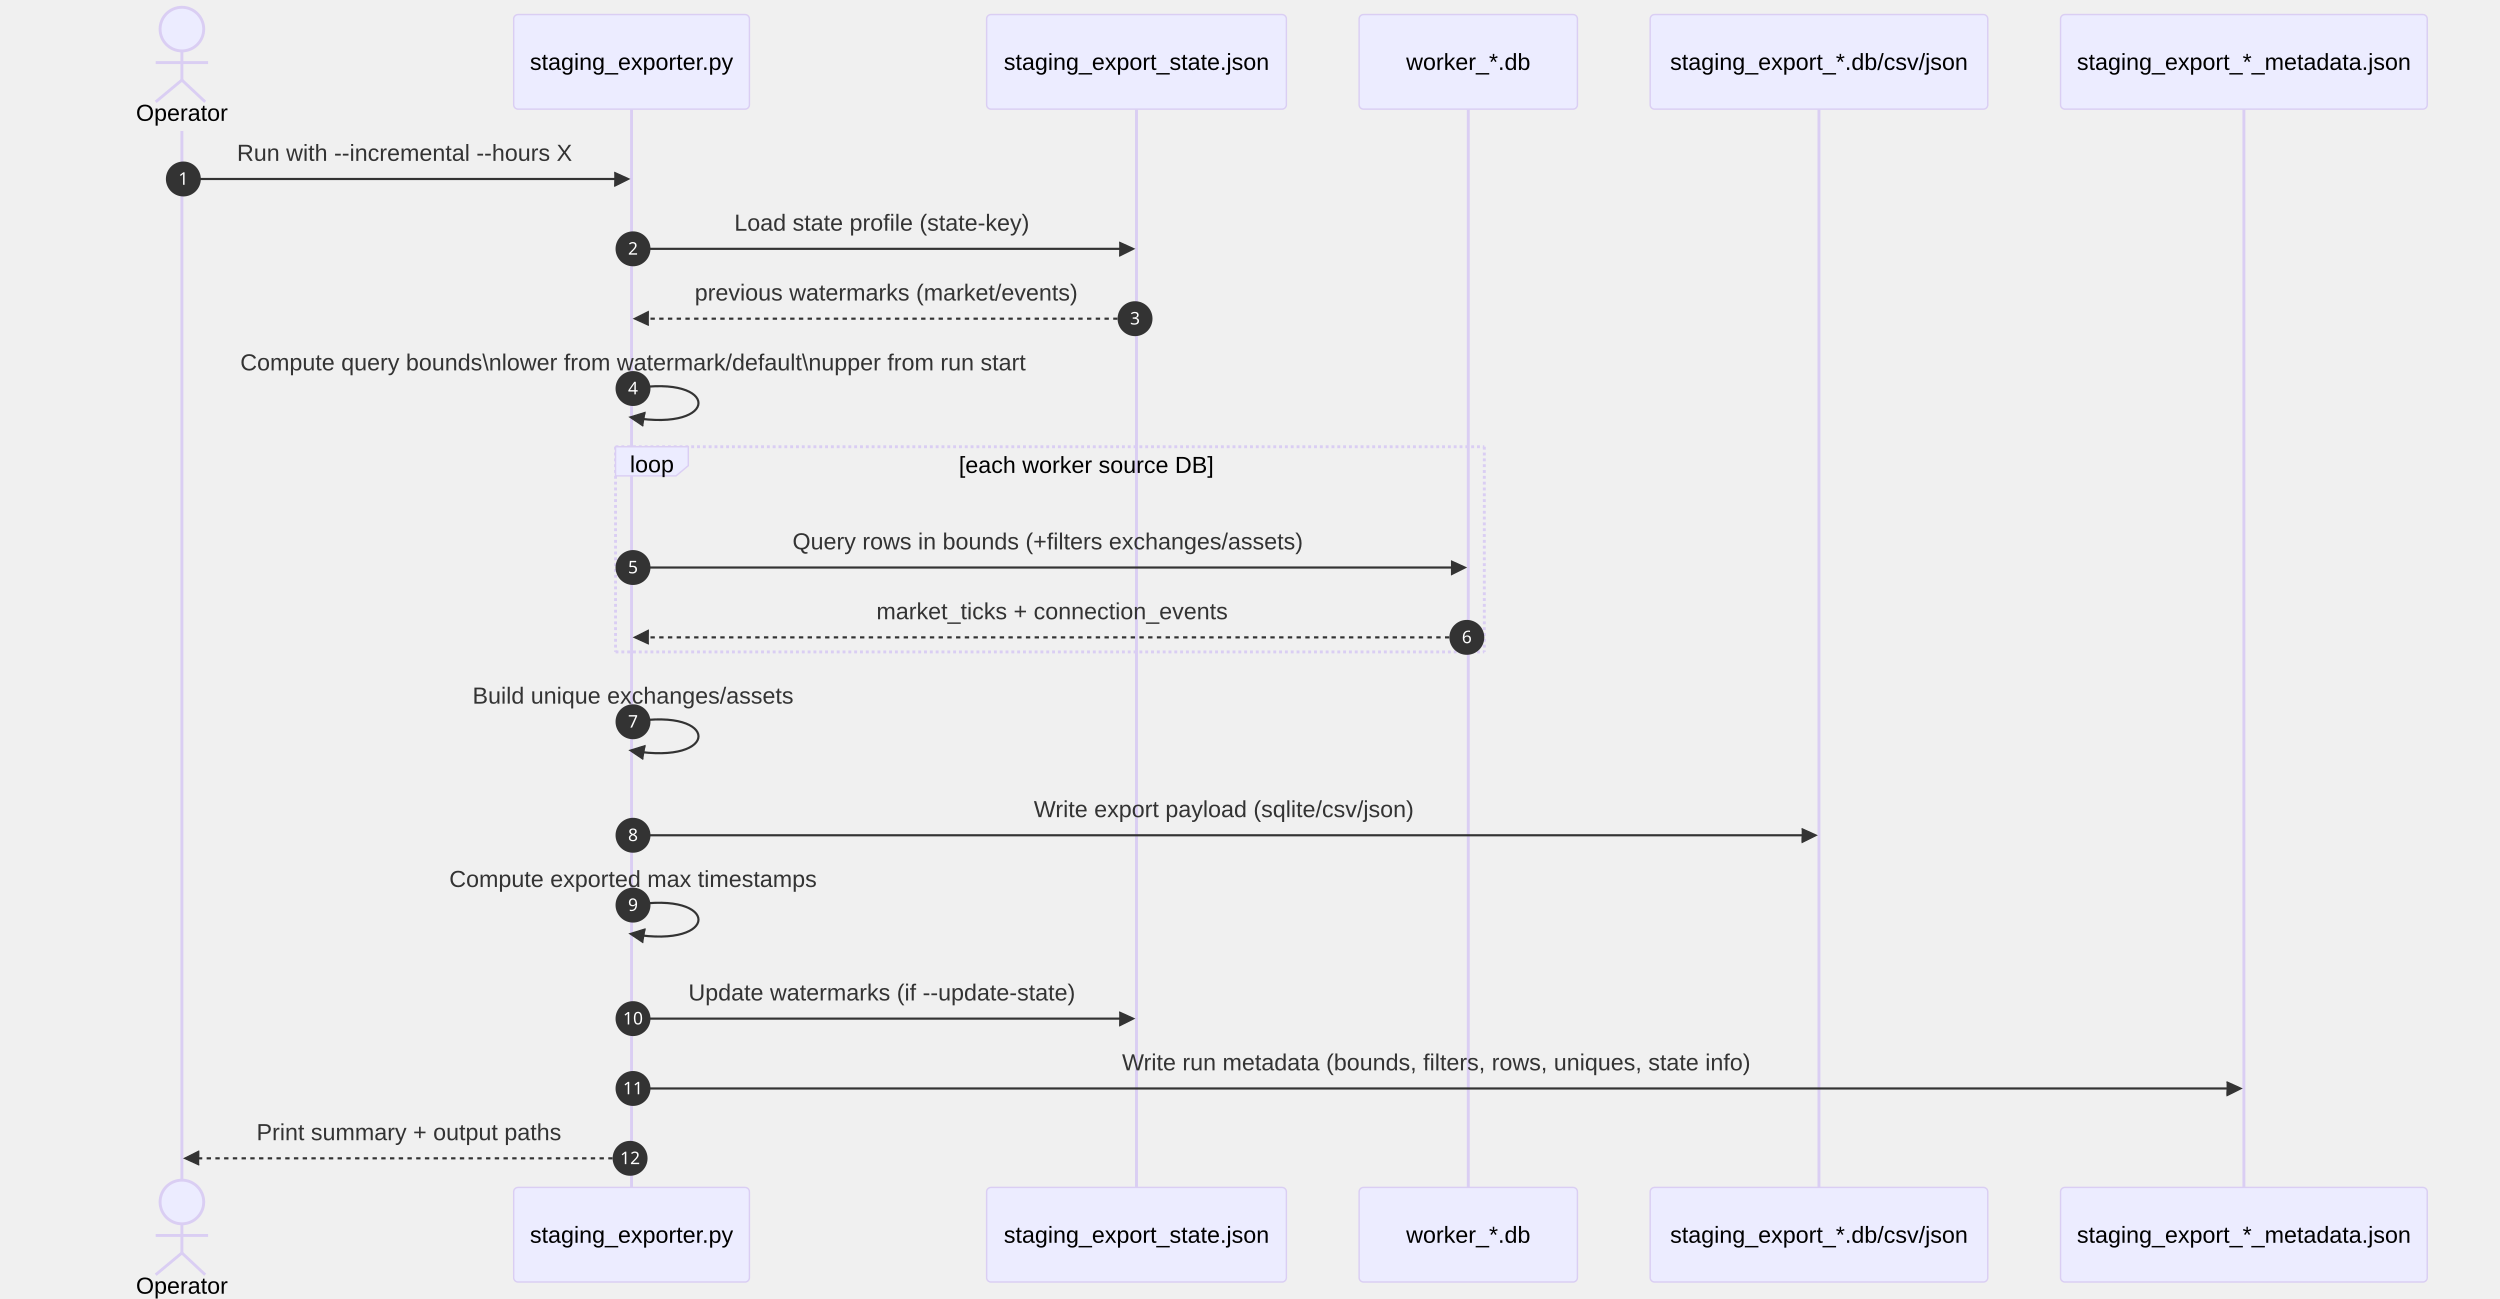
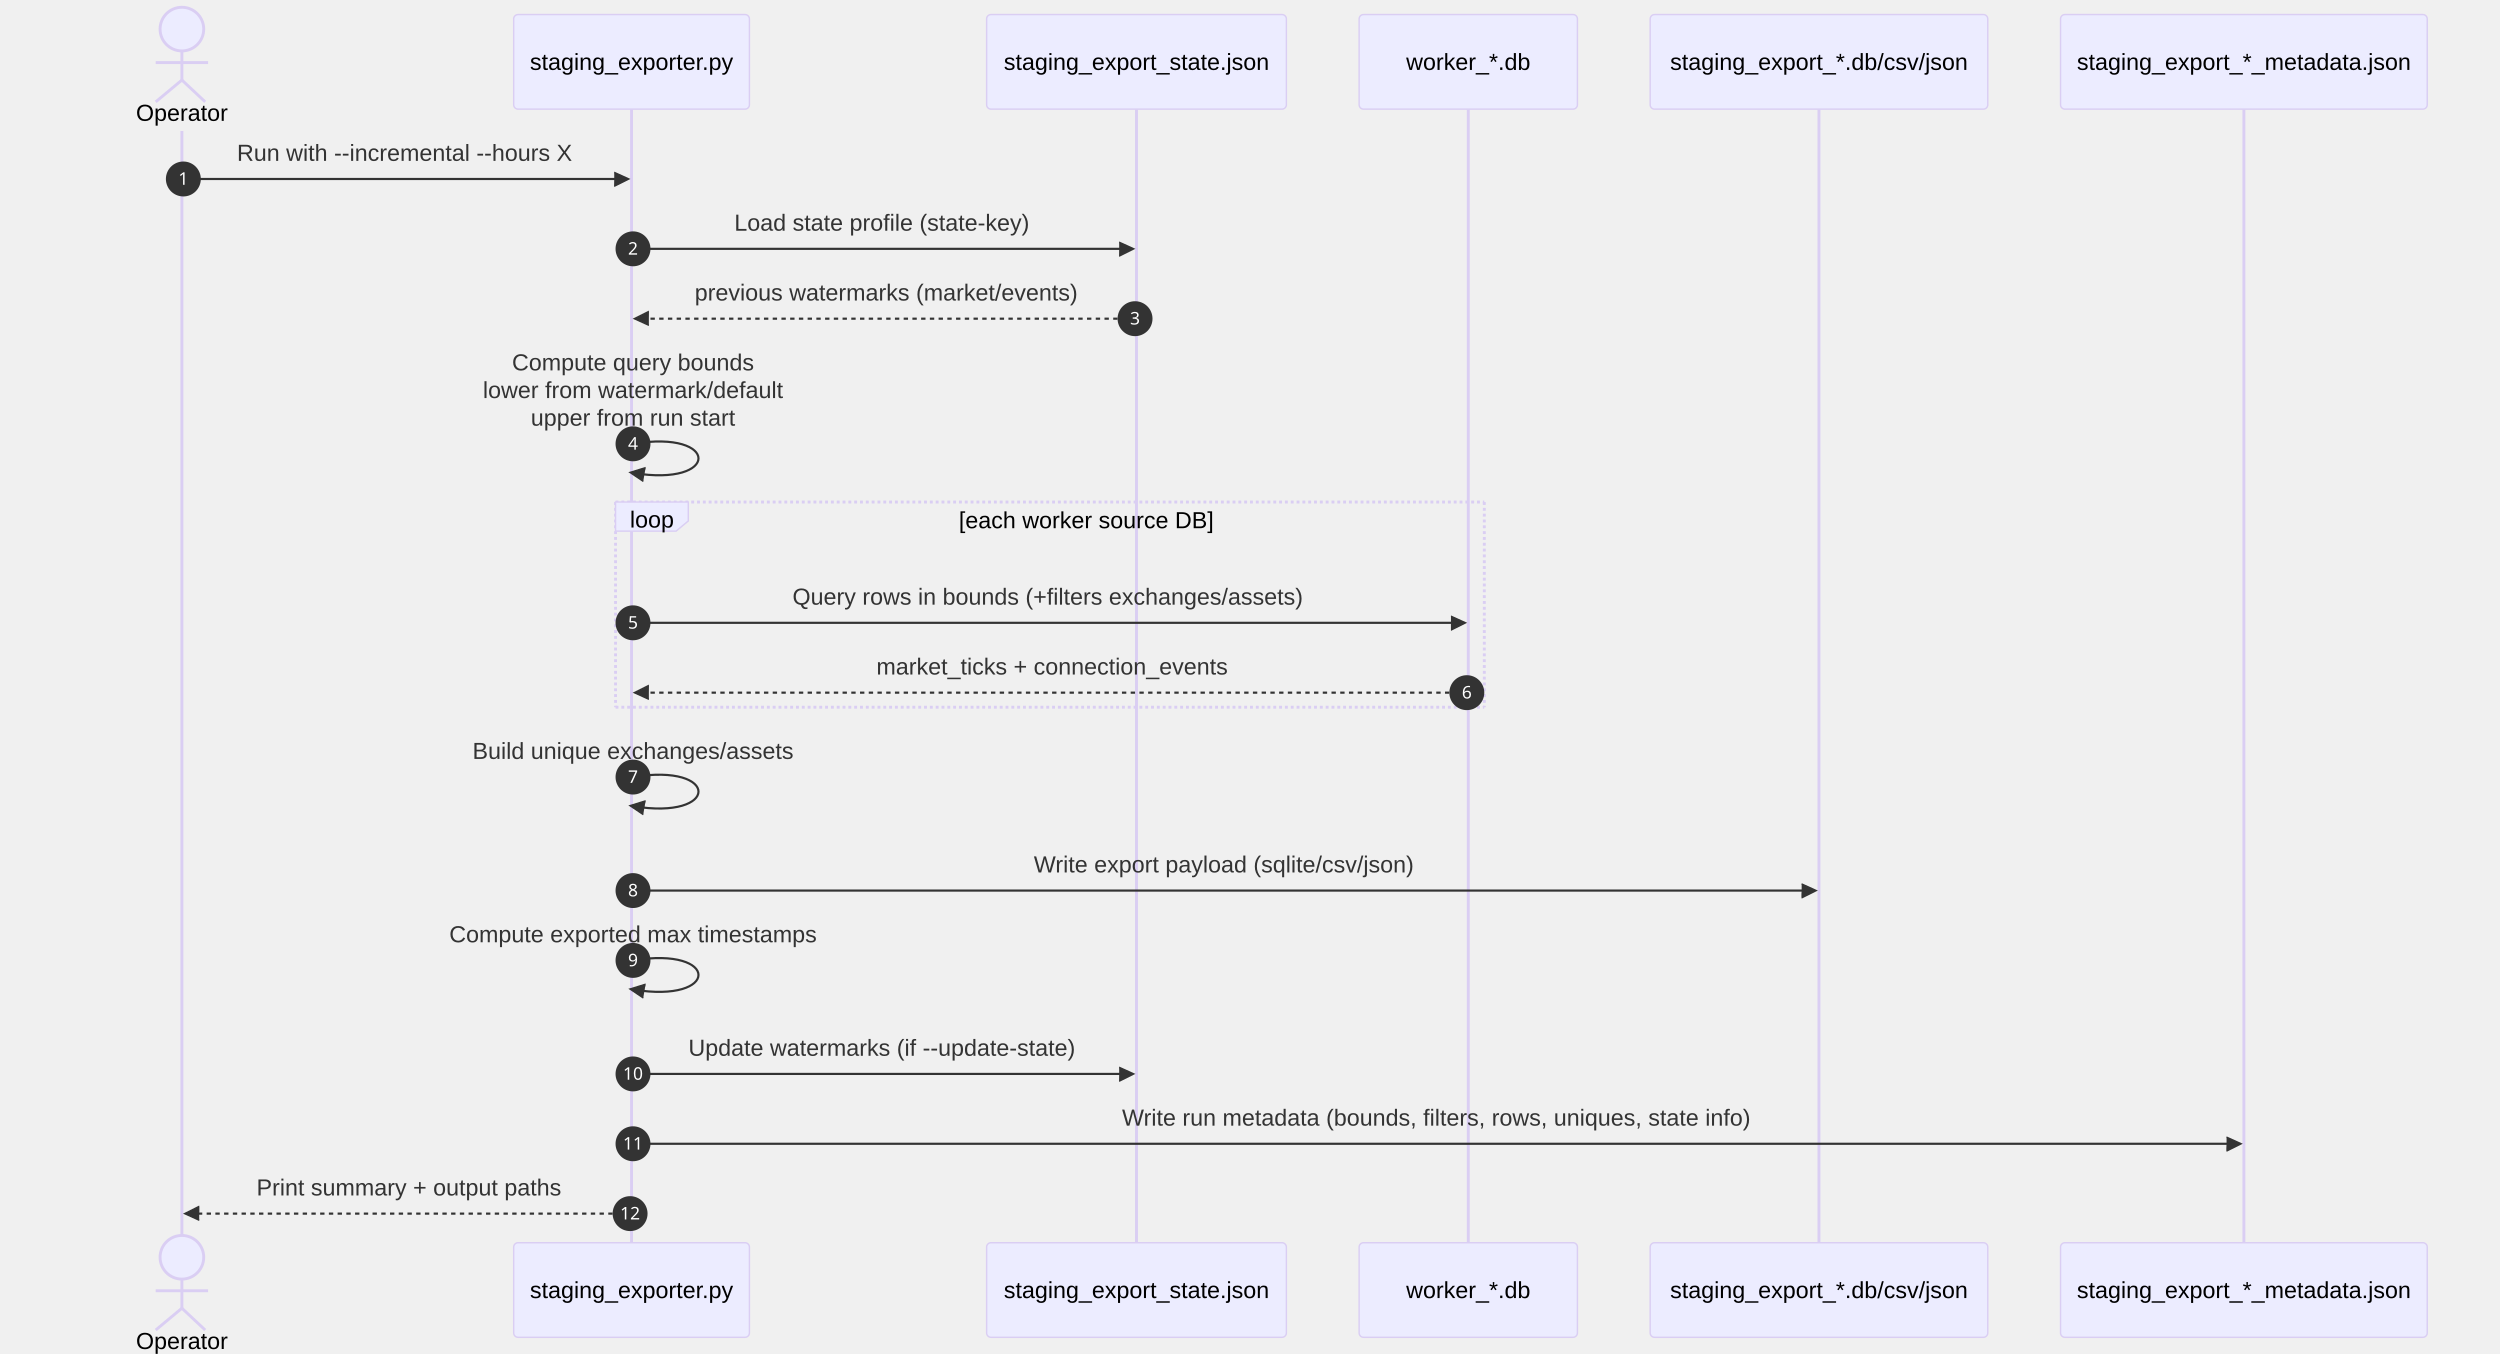
- <svg xmlns="http://www.w3.org/2000/svg" id="container" width="1718" height="892" viewBox="-50 -10 1718 892" role="graphics-document document" aria-roledescription="sequence">
+ <svg xmlns="http://www.w3.org/2000/svg" id="container" width="1718" height="930" viewBox="-50 -10 1718 930" role="graphics-document document" aria-roledescription="sequence">
  <g>
-     <rect x="1366" y="806" fill="#eaeaea" stroke="#666" width="252" height="65" name="META" rx="3" ry="3" class="actor actor-bottom" />
-     <text x="1492" y="838.5" dominant-baseline="central" alignment-baseline="central" class="actor actor-box" style="text-anchor: middle; font-size: 16px; font-weight: 400;">
+     <rect x="1366" y="844" fill="#eaeaea" stroke="#666" width="252" height="65" name="META" rx="3" ry="3" class="actor actor-bottom" />
+     <text x="1492" y="876.5" dominant-baseline="central" alignment-baseline="central" class="actor actor-box" style="text-anchor: middle; font-size: 16px; font-weight: 400;">
      <tspan x="1492" dy="0">staging_export_*_metadata.json</tspan>
    </text>
  </g>
  <g>
-     <rect x="1084" y="806" fill="#eaeaea" stroke="#666" width="232" height="65" name="OUT" rx="3" ry="3" class="actor actor-bottom" />
-     <text x="1200" y="838.5" dominant-baseline="central" alignment-baseline="central" class="actor actor-box" style="text-anchor: middle; font-size: 16px; font-weight: 400;">
+     <rect x="1084" y="844" fill="#eaeaea" stroke="#666" width="232" height="65" name="OUT" rx="3" ry="3" class="actor actor-bottom" />
+     <text x="1200" y="876.5" dominant-baseline="central" alignment-baseline="central" class="actor actor-box" style="text-anchor: middle; font-size: 16px; font-weight: 400;">
      <tspan x="1200" dy="0">staging_export_*.db/csv/json</tspan>
    </text>
  </g>
  <g>
-     <rect x="884" y="806" fill="#eaeaea" stroke="#666" width="150" height="65" name="SRC" rx="3" ry="3" class="actor actor-bottom" />
-     <text x="959" y="838.5" dominant-baseline="central" alignment-baseline="central" class="actor actor-box" style="text-anchor: middle; font-size: 16px; font-weight: 400;">
+     <rect x="884" y="844" fill="#eaeaea" stroke="#666" width="150" height="65" name="SRC" rx="3" ry="3" class="actor actor-bottom" />
+     <text x="959" y="876.5" dominant-baseline="central" alignment-baseline="central" class="actor actor-box" style="text-anchor: middle; font-size: 16px; font-weight: 400;">
      <tspan x="959" dy="0">worker_*.db</tspan>
    </text>
  </g>
  <g>
-     <rect x="628" y="806" fill="#eaeaea" stroke="#666" width="206" height="65" name="ST" rx="3" ry="3" class="actor actor-bottom" />
-     <text x="731" y="838.5" dominant-baseline="central" alignment-baseline="central" class="actor actor-box" style="text-anchor: middle; font-size: 16px; font-weight: 400;">
+     <rect x="628" y="844" fill="#eaeaea" stroke="#666" width="206" height="65" name="ST" rx="3" ry="3" class="actor actor-bottom" />
+     <text x="731" y="876.5" dominant-baseline="central" alignment-baseline="central" class="actor actor-box" style="text-anchor: middle; font-size: 16px; font-weight: 400;">
      <tspan x="731" dy="0">staging_export_state.json</tspan>
    </text>
  </g>
  <g>
-     <rect x="303" y="806" fill="#eaeaea" stroke="#666" width="162" height="65" name="EXP" rx="3" ry="3" class="actor actor-bottom" />
-     <text x="384" y="838.5" dominant-baseline="central" alignment-baseline="central" class="actor actor-box" style="text-anchor: middle; font-size: 16px; font-weight: 400;">
+     <rect x="303" y="844" fill="#eaeaea" stroke="#666" width="162" height="65" name="EXP" rx="3" ry="3" class="actor actor-bottom" />
+     <text x="384" y="876.5" dominant-baseline="central" alignment-baseline="central" class="actor actor-box" style="text-anchor: middle; font-size: 16px; font-weight: 400;">
      <tspan x="384" dy="0">staging_exporter.py</tspan>
    </text>
  </g>
  <g />
  <g>
-     <line id="actor5" x1="1492" y1="65" x2="1492" y2="806" class="actor-line 200" stroke-width="0.5px" stroke="#999" name="META" />
+     <line id="actor5" x1="1492" y1="65" x2="1492" y2="844" class="actor-line 200" stroke-width="0.5px" stroke="#999" name="META" />
    <g id="root-5">
      <rect x="1366" y="0" fill="#eaeaea" stroke="#666" width="252" height="65" name="META" rx="3" ry="3" class="actor actor-top" />
      <text x="1492" y="32.5" dominant-baseline="central" alignment-baseline="central" class="actor actor-box" style="text-anchor: middle; font-size: 16px; font-weight: 400;">
        <tspan x="1492" dy="0">staging_export_*_metadata.json</tspan>
      </text>
    </g>
  </g>
  <g>
-     <line id="actor4" x1="1200" y1="65" x2="1200" y2="806" class="actor-line 200" stroke-width="0.5px" stroke="#999" name="OUT" />
+     <line id="actor4" x1="1200" y1="65" x2="1200" y2="844" class="actor-line 200" stroke-width="0.5px" stroke="#999" name="OUT" />
    <g id="root-4">
      <rect x="1084" y="0" fill="#eaeaea" stroke="#666" width="232" height="65" name="OUT" rx="3" ry="3" class="actor actor-top" />
      <text x="1200" y="32.5" dominant-baseline="central" alignment-baseline="central" class="actor actor-box" style="text-anchor: middle; font-size: 16px; font-weight: 400;">
        <tspan x="1200" dy="0">staging_export_*.db/csv/json</tspan>
      </text>
    </g>
  </g>
  <g>
-     <line id="actor3" x1="959" y1="65" x2="959" y2="806" class="actor-line 200" stroke-width="0.5px" stroke="#999" name="SRC" />
+     <line id="actor3" x1="959" y1="65" x2="959" y2="844" class="actor-line 200" stroke-width="0.5px" stroke="#999" name="SRC" />
    <g id="root-3">
      <rect x="884" y="0" fill="#eaeaea" stroke="#666" width="150" height="65" name="SRC" rx="3" ry="3" class="actor actor-top" />
      <text x="959" y="32.5" dominant-baseline="central" alignment-baseline="central" class="actor actor-box" style="text-anchor: middle; font-size: 16px; font-weight: 400;">
        <tspan x="959" dy="0">worker_*.db</tspan>
      </text>
    </g>
  </g>
  <g>
-     <line id="actor2" x1="731" y1="65" x2="731" y2="806" class="actor-line 200" stroke-width="0.5px" stroke="#999" name="ST" />
+     <line id="actor2" x1="731" y1="65" x2="731" y2="844" class="actor-line 200" stroke-width="0.5px" stroke="#999" name="ST" />
    <g id="root-2">
      <rect x="628" y="0" fill="#eaeaea" stroke="#666" width="206" height="65" name="ST" rx="3" ry="3" class="actor actor-top" />
      <text x="731" y="32.5" dominant-baseline="central" alignment-baseline="central" class="actor actor-box" style="text-anchor: middle; font-size: 16px; font-weight: 400;">
        <tspan x="731" dy="0">staging_export_state.json</tspan>
      </text>
    </g>
  </g>
  <g>
-     <line id="actor1" x1="384" y1="65" x2="384" y2="806" class="actor-line 200" stroke-width="0.5px" stroke="#999" name="EXP" />
+     <line id="actor1" x1="384" y1="65" x2="384" y2="844" class="actor-line 200" stroke-width="0.5px" stroke="#999" name="EXP" />
    <g id="root-1">
      <rect x="303" y="0" fill="#eaeaea" stroke="#666" width="162" height="65" name="EXP" rx="3" ry="3" class="actor actor-top" />
      <text x="384" y="32.5" dominant-baseline="central" alignment-baseline="central" class="actor actor-box" style="text-anchor: middle; font-size: 16px; font-weight: 400;">
        <tspan x="384" dy="0">staging_exporter.py</tspan>
      </text>
    </g>
  </g>
  <g>
-     <line id="actor0" x1="75" y1="80" x2="75" y2="806" class="actor-line 200" stroke-width="0.5px" stroke="#999" name="OP" />
+     <line id="actor0" x1="75" y1="80" x2="75" y2="844" class="actor-line 200" stroke-width="0.5px" stroke="#999" name="OP" />
  </g>
  <style>#container{font-family:"trebuchet ms",verdana,arial,sans-serif;font-size:16px;fill:#333;}@keyframes edge-animation-frame{from{stroke-dashoffset:0;}}@keyframes dash{to{stroke-dashoffset:0;}}#container .edge-animation-slow{stroke-dasharray:9,5!important;stroke-dashoffset:900;animation:dash 50s linear infinite;stroke-linecap:round;}#container .edge-animation-fast{stroke-dasharray:9,5!important;stroke-dashoffset:900;animation:dash 20s linear infinite;stroke-linecap:round;}#container .error-icon{fill:#552222;}#container .error-text{fill:#552222;stroke:#552222;}#container .edge-thickness-normal{stroke-width:1px;}#container .edge-thickness-thick{stroke-width:3.5px;}#container .edge-pattern-solid{stroke-dasharray:0;}#container .edge-thickness-invisible{stroke-width:0;fill:none;}#container .edge-pattern-dashed{stroke-dasharray:3;}#container .edge-pattern-dotted{stroke-dasharray:2;}#container .marker{fill:#333333;stroke:#333333;}#container .marker.cross{stroke:#333333;}#container svg{font-family:"trebuchet ms",verdana,arial,sans-serif;font-size:16px;}#container p{margin:0;}#container .actor{stroke:hsl(259.626, 59.777%, 87.902%);fill:#ECECFF;}#container text.actor&gt;tspan{fill:black;stroke:none;}#container .actor-line{stroke:hsl(259.626, 59.777%, 87.902%);}#container .innerArc{stroke-width:1.5;stroke-dasharray:none;}#container .messageLine0{stroke-width:1.5;stroke-dasharray:none;stroke:#333;}#container .messageLine1{stroke-width:1.5;stroke-dasharray:2,2;stroke:#333;}#container #arrowhead path{fill:#333;stroke:#333;}#container .sequenceNumber{fill:white;}#container #sequencenumber{fill:#333;}#container #crosshead path{fill:#333;stroke:#333;}#container .messageText{fill:#333;stroke:none;}#container .labelBox{stroke:hsl(259.626, 59.777%, 87.902%);fill:#ECECFF;}#container .labelText,#container .labelText&gt;tspan{fill:black;stroke:none;}#container .loopText,#container .loopText&gt;tspan{fill:black;stroke:none;}#container .loopLine{stroke-width:2px;stroke-dasharray:2,2;stroke:hsl(259.626, 59.777%, 87.902%);fill:hsl(259.626, 59.777%, 87.902%);}#container .note{stroke:#aaaa33;fill:#fff5ad;}#container .noteText,#container .noteText&gt;tspan{fill:black;stroke:none;}#container .activation0{fill:#f4f4f4;stroke:#666;}#container .activation1{fill:#f4f4f4;stroke:#666;}#container .activation2{fill:#f4f4f4;stroke:#666;}#container .actorPopupMenu{position:absolute;}#container .actorPopupMenuPanel{position:absolute;fill:#ECECFF;box-shadow:0px 8px 16px 0px rgba(0,0,0,0.2);filter:drop-shadow(3px 5px 2px rgb(0 0 0 / 0.4));}#container .actor-man line{stroke:hsl(259.626, 59.777%, 87.902%);fill:#ECECFF;}#container .actor-man circle,#container line{stroke:hsl(259.626, 59.777%, 87.902%);fill:#ECECFF;stroke-width:2px;}#container :root{--mermaid-font-family:"trebuchet ms",verdana,arial,sans-serif;}</style>
  <g />
  <defs>
    <symbol id="computer" width="24" height="24">
      <path transform="scale(.5)" d="M2 2v13h20v-13h-20zm18 11h-16v-9h16v9zm-10.228 6l.466-1h3.524l.467 1h-4.457zm14.228 3h-24l2-6h2.104l-1.33 4h18.45l-1.297-4h2.073l2 6zm-5-10h-14v-7h14v7z" />
    </symbol>
  </defs>
  <defs>
    <symbol id="database" fill-rule="evenodd" clip-rule="evenodd">
      <path transform="scale(.5)" d="M12.258.001l.256.004.255.005.253.008.251.01.249.012.247.015.246.016.242.019.241.02.239.023.236.024.233.027.231.028.229.031.225.032.223.034.22.036.217.038.214.04.211.041.208.043.205.045.201.046.198.048.194.05.191.051.187.053.183.054.18.056.175.057.172.059.168.06.163.061.16.063.155.064.15.066.074.033.073.033.071.034.07.034.069.035.068.035.067.035.066.035.064.036.064.036.062.036.06.036.06.037.058.037.058.037.055.038.055.038.053.038.052.038.051.039.05.039.048.039.047.039.045.04.044.04.043.04.041.04.04.041.039.041.037.041.036.041.034.041.033.042.032.042.03.042.029.042.027.042.026.043.024.043.023.043.021.043.02.043.018.044.017.043.015.044.013.044.012.044.011.045.009.044.007.045.006.045.004.045.002.045.001.045v17l-.001.045-.002.045-.004.045-.006.045-.007.045-.009.044-.011.045-.012.044-.013.044-.015.044-.017.043-.018.044-.02.043-.021.043-.023.043-.024.043-.026.043-.027.042-.029.042-.03.042-.032.042-.033.042-.034.041-.036.041-.037.041-.039.041-.04.041-.041.04-.043.04-.044.04-.045.04-.047.039-.048.039-.05.039-.051.039-.052.038-.053.038-.055.038-.055.038-.058.037-.058.037-.06.037-.06.036-.062.036-.064.036-.064.036-.066.035-.067.035-.068.035-.069.035-.07.034-.071.034-.073.033-.074.033-.15.066-.155.064-.16.063-.163.061-.168.06-.172.059-.175.057-.18.056-.183.054-.187.053-.191.051-.194.05-.198.048-.201.046-.205.045-.208.043-.211.041-.214.04-.217.038-.22.036-.223.034-.225.032-.229.031-.231.028-.233.027-.236.024-.239.023-.241.02-.242.019-.246.016-.247.015-.249.012-.251.01-.253.008-.255.005-.256.004-.258.001-.258-.001-.256-.004-.255-.005-.253-.008-.251-.01-.249-.012-.247-.015-.245-.016-.243-.019-.241-.02-.238-.023-.236-.024-.234-.027-.231-.028-.228-.031-.226-.032-.223-.034-.22-.036-.217-.038-.214-.04-.211-.041-.208-.043-.204-.045-.201-.046-.198-.048-.195-.05-.19-.051-.187-.053-.184-.054-.179-.056-.176-.057-.172-.059-.167-.06-.164-.061-.159-.063-.155-.064-.151-.066-.074-.033-.072-.033-.072-.034-.07-.034-.069-.035-.068-.035-.067-.035-.066-.035-.064-.036-.063-.036-.062-.036-.061-.036-.06-.037-.058-.037-.057-.037-.056-.038-.055-.038-.053-.038-.052-.038-.051-.039-.049-.039-.049-.039-.046-.039-.046-.04-.044-.04-.043-.04-.041-.04-.04-.041-.039-.041-.037-.041-.036-.041-.034-.041-.033-.042-.032-.042-.03-.042-.029-.042-.027-.042-.026-.043-.024-.043-.023-.043-.021-.043-.02-.043-.018-.044-.017-.043-.015-.044-.013-.044-.012-.044-.011-.045-.009-.044-.007-.045-.006-.045-.004-.045-.002-.045-.001-.045v-17l.001-.045.002-.045.004-.045.006-.045.007-.045.009-.044.011-.045.012-.044.013-.044.015-.044.017-.043.018-.044.02-.043.021-.043.023-.043.024-.043.026-.043.027-.042.029-.042.03-.042.032-.042.033-.042.034-.041.036-.041.037-.041.039-.041.04-.041.041-.04.043-.04.044-.04.046-.04.046-.039.049-.039.049-.039.051-.039.052-.038.053-.038.055-.038.056-.038.057-.037.058-.037.06-.037.061-.036.062-.036.063-.036.064-.036.066-.035.067-.035.068-.035.069-.035.07-.034.072-.034.072-.033.074-.033.151-.066.155-.064.159-.063.164-.061.167-.06.172-.059.176-.057.179-.056.184-.054.187-.053.19-.051.195-.05.198-.048.201-.046.204-.045.208-.043.211-.041.214-.04.217-.038.22-.036.223-.034.226-.032.228-.031.231-.028.234-.027.236-.024.238-.023.241-.02.243-.019.245-.016.247-.015.249-.012.251-.01.253-.008.255-.005.256-.004.258-.001.258.001zm-9.258 20.499v.01l.001.021.003.021.004.022.005.021.006.022.007.022.009.023.01.022.011.023.012.023.013.023.015.023.016.024.017.023.018.024.019.024.021.024.022.025.023.024.024.025.052.049.056.05.061.051.066.051.07.051.075.051.079.052.084.052.088.052.092.052.097.052.102.051.105.052.11.052.114.051.119.051.123.051.127.05.131.05.135.05.139.048.144.049.147.047.152.047.155.047.16.045.163.045.167.043.171.043.176.041.178.041.183.039.187.039.19.037.194.035.197.035.202.033.204.031.209.03.212.029.216.027.219.025.222.024.226.021.23.02.233.018.236.016.24.015.243.012.246.01.249.008.253.005.256.004.259.001.26-.001.257-.004.254-.005.25-.008.247-.011.244-.012.241-.014.237-.016.233-.018.231-.021.226-.021.224-.024.22-.026.216-.027.212-.028.21-.031.205-.031.202-.034.198-.034.194-.036.191-.037.187-.039.183-.04.179-.04.175-.042.172-.043.168-.044.163-.045.16-.046.155-.046.152-.047.148-.048.143-.049.139-.049.136-.05.131-.05.126-.05.123-.051.118-.052.114-.051.11-.052.106-.052.101-.052.096-.052.092-.052.088-.053.083-.051.079-.052.074-.052.07-.051.065-.051.06-.051.056-.05.051-.05.023-.024.023-.025.021-.024.02-.024.019-.024.018-.024.017-.024.015-.023.014-.024.013-.023.012-.023.01-.023.01-.022.008-.022.006-.022.006-.022.004-.022.004-.021.001-.021.001-.021v-4.127l-.077.055-.08.053-.083.054-.085.053-.087.052-.09.052-.093.051-.095.05-.097.05-.1.049-.102.049-.105.048-.106.047-.109.047-.111.046-.114.045-.115.045-.118.044-.12.043-.122.042-.124.042-.126.041-.128.04-.13.04-.132.038-.134.038-.135.037-.138.037-.139.035-.142.035-.143.034-.144.033-.147.032-.148.031-.15.03-.151.03-.153.029-.154.027-.156.027-.158.026-.159.025-.161.024-.162.023-.163.022-.165.021-.166.02-.167.019-.169.018-.169.017-.171.016-.173.015-.173.014-.175.013-.175.012-.177.011-.178.01-.179.008-.179.008-.181.006-.182.005-.182.004-.184.003-.184.002h-.37l-.184-.002-.184-.003-.182-.004-.182-.005-.181-.006-.179-.008-.179-.008-.178-.01-.176-.011-.176-.012-.175-.013-.173-.014-.172-.015-.171-.016-.17-.017-.169-.018-.167-.019-.166-.02-.165-.021-.163-.022-.162-.023-.161-.024-.159-.025-.157-.026-.156-.027-.155-.027-.153-.029-.151-.03-.15-.03-.148-.031-.146-.032-.145-.033-.143-.034-.141-.035-.14-.035-.137-.037-.136-.037-.134-.038-.132-.038-.13-.04-.128-.04-.126-.041-.124-.042-.122-.042-.12-.044-.117-.043-.116-.045-.113-.045-.112-.046-.109-.047-.106-.047-.105-.048-.102-.049-.1-.049-.097-.05-.095-.05-.093-.052-.09-.051-.087-.052-.085-.053-.083-.054-.08-.054-.077-.054v4.127zm0-5.654v.011l.001.021.003.021.004.021.005.022.006.022.007.022.009.022.01.022.011.023.012.023.013.023.015.024.016.023.017.024.018.024.019.024.021.024.022.024.023.025.024.024.052.05.056.05.061.05.066.051.07.051.075.052.079.051.084.052.088.052.092.052.097.052.102.052.105.052.11.051.114.051.119.052.123.05.127.051.131.05.135.049.139.049.144.048.147.048.152.047.155.046.16.045.163.045.167.044.171.042.176.042.178.04.183.04.187.038.19.037.194.036.197.034.202.033.204.032.209.03.212.028.216.027.219.025.222.024.226.022.23.02.233.018.236.016.24.014.243.012.246.01.249.008.253.006.256.003.259.001.26-.001.257-.003.254-.006.25-.008.247-.01.244-.012.241-.015.237-.016.233-.018.231-.02.226-.022.224-.024.22-.025.216-.027.212-.029.21-.03.205-.032.202-.033.198-.035.194-.036.191-.037.187-.039.183-.039.179-.041.175-.042.172-.043.168-.044.163-.045.16-.045.155-.047.152-.047.148-.048.143-.048.139-.05.136-.049.131-.05.126-.051.123-.051.118-.051.114-.052.11-.052.106-.052.101-.052.096-.052.092-.052.088-.052.083-.052.079-.052.074-.051.07-.052.065-.051.06-.05.056-.051.051-.049.023-.025.023-.024.021-.025.02-.024.019-.024.018-.024.017-.024.015-.023.014-.023.013-.024.012-.022.01-.023.01-.023.008-.022.006-.022.006-.022.004-.021.004-.022.001-.021.001-.021v-4.139l-.077.054-.08.054-.083.054-.085.052-.087.053-.09.051-.093.051-.095.051-.097.05-.1.049-.102.049-.105.048-.106.047-.109.047-.111.046-.114.045-.115.044-.118.044-.12.044-.122.042-.124.042-.126.041-.128.04-.13.039-.132.039-.134.038-.135.037-.138.036-.139.036-.142.035-.143.033-.144.033-.147.033-.148.031-.15.03-.151.03-.153.028-.154.028-.156.027-.158.026-.159.025-.161.024-.162.023-.163.022-.165.021-.166.02-.167.019-.169.018-.169.017-.171.016-.173.015-.173.014-.175.013-.175.012-.177.011-.178.009-.179.009-.179.007-.181.007-.182.005-.182.004-.184.003-.184.002h-.37l-.184-.002-.184-.003-.182-.004-.182-.005-.181-.007-.179-.007-.179-.009-.178-.009-.176-.011-.176-.012-.175-.013-.173-.014-.172-.015-.171-.016-.17-.017-.169-.018-.167-.019-.166-.02-.165-.021-.163-.022-.162-.023-.161-.024-.159-.025-.157-.026-.156-.027-.155-.028-.153-.028-.151-.03-.15-.03-.148-.031-.146-.033-.145-.033-.143-.033-.141-.035-.14-.036-.137-.036-.136-.037-.134-.038-.132-.039-.13-.039-.128-.04-.126-.041-.124-.042-.122-.043-.12-.043-.117-.044-.116-.044-.113-.046-.112-.046-.109-.046-.106-.047-.105-.048-.102-.049-.1-.049-.097-.05-.095-.051-.093-.051-.09-.051-.087-.053-.085-.052-.083-.054-.08-.054-.077-.054v4.139zm0-5.666v.011l.001.02.003.022.004.021.005.022.006.021.007.022.009.023.01.022.011.023.012.023.013.023.015.023.016.024.017.024.018.023.019.024.021.025.022.024.023.024.024.025.052.05.056.05.061.05.066.051.07.051.075.052.079.051.084.052.088.052.092.052.097.052.102.052.105.051.11.052.114.051.119.051.123.051.127.05.131.05.135.05.139.049.144.048.147.048.152.047.155.046.16.045.163.045.167.043.171.043.176.042.178.04.183.04.187.038.19.037.194.036.197.034.202.033.204.032.209.03.212.028.216.027.219.025.222.024.226.021.23.02.233.018.236.017.24.014.243.012.246.01.249.008.253.006.256.003.259.001.26-.001.257-.003.254-.006.25-.008.247-.01.244-.013.241-.014.237-.016.233-.018.231-.02.226-.022.224-.024.22-.025.216-.027.212-.029.21-.03.205-.032.202-.033.198-.035.194-.036.191-.037.187-.039.183-.039.179-.041.175-.042.172-.043.168-.044.163-.045.16-.045.155-.047.152-.047.148-.048.143-.049.139-.049.136-.049.131-.051.126-.05.123-.051.118-.052.114-.051.11-.052.106-.052.101-.052.096-.052.092-.052.088-.052.083-.052.079-.052.074-.052.07-.051.065-.051.06-.051.056-.05.051-.049.023-.025.023-.025.021-.024.02-.024.019-.024.018-.024.017-.024.015-.023.014-.024.013-.023.012-.023.01-.022.01-.023.008-.022.006-.022.006-.022.004-.022.004-.021.001-.021.001-.021v-4.153l-.077.054-.08.054-.083.053-.085.053-.087.053-.09.051-.093.051-.095.051-.097.05-.1.049-.102.048-.105.048-.106.048-.109.046-.111.046-.114.046-.115.044-.118.044-.12.043-.122.043-.124.042-.126.041-.128.04-.13.039-.132.039-.134.038-.135.037-.138.036-.139.036-.142.034-.143.034-.144.033-.147.032-.148.032-.15.03-.151.03-.153.028-.154.028-.156.027-.158.026-.159.024-.161.024-.162.023-.163.023-.165.021-.166.02-.167.019-.169.018-.169.017-.171.016-.173.015-.173.014-.175.013-.175.012-.177.01-.178.01-.179.009-.179.007-.181.006-.182.006-.182.004-.184.003-.184.001-.185.001-.185-.001-.184-.001-.184-.003-.182-.004-.182-.006-.181-.006-.179-.007-.179-.009-.178-.01-.176-.01-.176-.012-.175-.013-.173-.014-.172-.015-.171-.016-.17-.017-.169-.018-.167-.019-.166-.02-.165-.021-.163-.023-.162-.023-.161-.024-.159-.024-.157-.026-.156-.027-.155-.028-.153-.028-.151-.03-.15-.03-.148-.032-.146-.032-.145-.033-.143-.034-.141-.034-.14-.036-.137-.036-.136-.037-.134-.038-.132-.039-.13-.039-.128-.041-.126-.041-.124-.041-.122-.043-.12-.043-.117-.044-.116-.044-.113-.046-.112-.046-.109-.046-.106-.048-.105-.048-.102-.048-.1-.05-.097-.049-.095-.051-.093-.051-.09-.052-.087-.052-.085-.053-.083-.053-.08-.054-.077-.054v4.153zm8.74-8.179l-.257.004-.254.005-.25.008-.247.011-.244.012-.241.014-.237.016-.233.018-.231.021-.226.022-.224.023-.22.026-.216.027-.212.028-.21.031-.205.032-.202.033-.198.034-.194.036-.191.038-.187.038-.183.04-.179.041-.175.042-.172.043-.168.043-.163.045-.16.046-.155.046-.152.048-.148.048-.143.048-.139.049-.136.05-.131.05-.126.051-.123.051-.118.051-.114.052-.11.052-.106.052-.101.052-.096.052-.092.052-.088.052-.083.052-.079.052-.074.051-.07.052-.065.051-.06.05-.056.05-.051.05-.023.025-.023.024-.021.024-.02.025-.019.024-.018.024-.017.023-.015.024-.014.023-.013.023-.012.023-.01.023-.01.022-.008.022-.006.023-.006.021-.004.022-.004.021-.001.021-.001.021.001.021.001.021.004.021.004.022.006.021.006.023.008.022.01.022.01.023.012.023.013.023.014.023.015.024.017.023.018.024.019.024.02.025.021.024.023.024.023.025.051.05.056.05.06.05.065.051.07.052.074.051.079.052.083.052.088.052.092.052.096.052.101.052.106.052.11.052.114.052.118.051.123.051.126.051.131.05.136.05.139.049.143.048.148.048.152.048.155.046.16.046.163.045.168.043.172.043.175.042.179.041.183.04.187.038.191.038.194.036.198.034.202.033.205.032.21.031.212.028.216.027.22.026.224.023.226.022.231.021.233.018.237.016.241.014.244.012.247.011.25.008.254.005.257.004.26.001.26-.001.257-.004.254-.005.25-.008.247-.011.244-.012.241-.014.237-.016.233-.018.231-.021.226-.022.224-.023.22-.026.216-.027.212-.028.21-.031.205-.032.202-.033.198-.034.194-.036.191-.038.187-.038.183-.04.179-.041.175-.042.172-.043.168-.043.163-.045.16-.046.155-.046.152-.048.148-.048.143-.048.139-.049.136-.05.131-.05.126-.051.123-.051.118-.051.114-.052.11-.052.106-.052.101-.052.096-.052.092-.052.088-.052.083-.052.079-.052.074-.051.07-.052.065-.051.06-.05.056-.05.051-.05.023-.025.023-.024.021-.024.02-.025.019-.024.018-.024.017-.023.015-.024.014-.023.013-.023.012-.023.01-.023.01-.022.008-.022.006-.023.006-.021.004-.022.004-.021.001-.021.001-.021-.001-.021-.001-.021-.004-.021-.004-.022-.006-.021-.006-.023-.008-.022-.01-.022-.01-.023-.012-.023-.013-.023-.014-.023-.015-.024-.017-.023-.018-.024-.019-.024-.02-.025-.021-.024-.023-.024-.023-.025-.051-.05-.056-.05-.06-.05-.065-.051-.07-.052-.074-.051-.079-.052-.083-.052-.088-.052-.092-.052-.096-.052-.101-.052-.106-.052-.11-.052-.114-.052-.118-.051-.123-.051-.126-.051-.131-.05-.136-.05-.139-.049-.143-.048-.148-.048-.152-.048-.155-.046-.16-.046-.163-.045-.168-.043-.172-.043-.175-.042-.179-.041-.183-.04-.187-.038-.191-.038-.194-.036-.198-.034-.202-.033-.205-.032-.21-.031-.212-.028-.216-.027-.22-.026-.224-.023-.226-.022-.231-.021-.233-.018-.237-.016-.241-.014-.244-.012-.247-.011-.25-.008-.254-.005-.257-.004-.26-.001-.26.001z" />
    </symbol>
  </defs>
  <defs>
    <symbol id="clock" width="24" height="24">
      <path transform="scale(.5)" d="M12 2c5.514 0 10 4.486 10 10s-4.486 10-10 10-10-4.486-10-10 4.486-10 10-10zm0-2c-6.627 0-12 5.373-12 12s5.373 12 12 12 12-5.373 12-12-5.373-12-12-12zm5.848 12.459c.202.038.202.333.001.372-1.907.361-6.045 1.111-6.547 1.111-.719 0-1.301-.582-1.301-1.301 0-.512.77-5.447 1.125-7.445.034-.192.312-.181.343.014l.985 6.238 5.394 1.011z" />
    </symbol>
  </defs>
  <defs>
    <marker id="arrowhead" refX="7.9" refY="5" markerUnits="userSpaceOnUse" markerWidth="12" markerHeight="12" orient="auto-start-reverse">
      <path d="M -1 0 L 10 5 L 0 10 z" />
    </marker>
  </defs>
  <defs>
    <marker id="crosshead" markerWidth="15" markerHeight="8" orient="auto" refX="4" refY="4.5">
      <path fill="none" stroke="#000000" stroke-width="1pt" d="M 1,2 L 6,7 M 6,2 L 1,7" style="stroke-dasharray: 0, 0;" />
    </marker>
  </defs>
  <defs>
    <marker id="filled-head" refX="15.5" refY="7" markerWidth="20" markerHeight="28" orient="auto">
      <path d="M 18,7 L9,13 L14,7 L9,1 Z" />
    </marker>
  </defs>
  <defs>
    <marker id="sequencenumber" refX="15" refY="15" markerWidth="60" markerHeight="40" orient="auto">
      <circle cx="15" cy="15" r="6" />
    </marker>
  </defs>
  <g>
-     <line x1="373" y1="297" x2="970" y2="297" class="loopLine" />
-     <line x1="970" y1="297" x2="970" y2="438" class="loopLine" />
-     <line x1="373" y1="438" x2="970" y2="438" class="loopLine" />
-     <line x1="373" y1="297" x2="373" y2="438" class="loopLine" />
-     <polygon points="373,297 423,297 423,310 414.6,317 373,317" class="labelBox" />
-     <text x="398" y="310" text-anchor="middle" dominant-baseline="middle" alignment-baseline="middle" class="labelText" style="font-size: 16px; font-weight: 400;">loop</text>
-     <text x="696.5" y="315" text-anchor="middle" class="loopText" style="font-size: 16px; font-weight: 400;">
+     <line x1="373" y1="335" x2="970" y2="335" class="loopLine" />
+     <line x1="970" y1="335" x2="970" y2="476" class="loopLine" />
+     <line x1="373" y1="476" x2="970" y2="476" class="loopLine" />
+     <line x1="373" y1="335" x2="373" y2="476" class="loopLine" />
+     <polygon points="373,335 423,335 423,348 414.6,355 373,355" class="labelBox" />
+     <text x="398" y="348" text-anchor="middle" dominant-baseline="middle" alignment-baseline="middle" class="labelText" style="font-size: 16px; font-weight: 400;">loop</text>
+     <text x="696.5" y="353" text-anchor="middle" class="loopText" style="font-size: 16px; font-weight: 400;">
      <tspan x="696.5">[each worker source DB]</tspan>
    </text>
  </g>
  <g class="actor-man actor-top" name="OP">
    <line id="actor-man-torso0" x1="75" y1="25" x2="75" y2="45" />
    <line id="actor-man-arms0" x1="57" y1="33" x2="93" y2="33" />
    <line x1="57" y1="60" x2="75" y2="45" />
    <line x1="75" y1="45" x2="91" y2="60" />
    <circle cx="75" cy="10" r="15" width="150" height="65" />
    <text x="75" y="67.5" dominant-baseline="central" alignment-baseline="central" class="actor actor-man" style="text-anchor: middle; font-size: 16px; font-weight: 400;">
      <tspan x="75" dy="0">Operator</tspan>
    </text>
  </g>
  <text x="228" y="80" text-anchor="middle" dominant-baseline="middle" alignment-baseline="middle" class="messageText" dy="1em" style="font-size: 16px; font-weight: 400;">Run with --incremental --hours X</text>
  <line x1="76" y1="113" x2="380" y2="113" class="messageLine0" stroke-width="2" stroke="none" marker-end="url(#arrowhead)" style="fill: none;" />
  <line x1="76" y1="113" x2="76" y2="113" stroke-width="0" marker-start="url(#sequencenumber)" />
  <text x="76" y="117" font-family="sans-serif" font-size="12px" text-anchor="middle" class="sequenceNumber">1</text>
  <text x="556" y="128" text-anchor="middle" dominant-baseline="middle" alignment-baseline="middle" class="messageText" dy="1em" style="font-size: 16px; font-weight: 400;">Load state profile (state-key)</text>
  <line x1="385" y1="161" x2="727" y2="161" class="messageLine0" stroke-width="2" stroke="none" marker-end="url(#arrowhead)" style="fill: none;" />
  <line x1="385" y1="161" x2="385" y2="161" stroke-width="0" marker-start="url(#sequencenumber)" />
  <text x="385" y="165" font-family="sans-serif" font-size="12px" text-anchor="middle" class="sequenceNumber">2</text>
  <text x="559" y="176" text-anchor="middle" dominant-baseline="middle" alignment-baseline="middle" class="messageText" dy="1em" style="font-size: 16px; font-weight: 400;">previous watermarks (market/events)</text>
  <line x1="730" y1="209" x2="388" y2="209" class="messageLine1" stroke-width="2" stroke="none" marker-end="url(#arrowhead)" style="stroke-dasharray: 3, 3; fill: none;" />
  <line x1="730" y1="209" x2="730" y2="209" stroke-width="0" marker-start="url(#sequencenumber)" />
  <text x="730" y="213" font-family="sans-serif" font-size="12px" text-anchor="middle" class="sequenceNumber">3</text>
-   <text x="385" y="224" text-anchor="middle" dominant-baseline="middle" alignment-baseline="middle" class="messageText" dy="1em" style="font-size: 16px; font-weight: 400;">Compute query bounds\nlower from watermark/default\nupper from run start</text>
-   <path d="M 385,257 C 445,247 445,287 385,277" class="messageLine0" stroke-width="2" stroke="none" marker-end="url(#arrowhead)" style="fill: none;" />
-   <line x1="385" y1="257" x2="385" y2="257" stroke-width="0" marker-start="url(#sequencenumber)" />
-   <text x="385" y="261" font-family="sans-serif" font-size="12px" text-anchor="middle" class="sequenceNumber">4</text>
-   <text x="670" y="347" text-anchor="middle" dominant-baseline="middle" alignment-baseline="middle" class="messageText" dy="1em" style="font-size: 16px; font-weight: 400;">Query rows in bounds (+filters exchanges/assets)</text>
-   <line x1="385" y1="380" x2="955" y2="380" class="messageLine0" stroke-width="2" stroke="none" marker-end="url(#arrowhead)" style="fill: none;" />
-   <line x1="385" y1="380" x2="385" y2="380" stroke-width="0" marker-start="url(#sequencenumber)" />
-   <text x="385" y="384" font-family="sans-serif" font-size="12px" text-anchor="middle" class="sequenceNumber">5</text>
-   <text x="673" y="395" text-anchor="middle" dominant-baseline="middle" alignment-baseline="middle" class="messageText" dy="1em" style="font-size: 16px; font-weight: 400;">market_ticks + connection_events</text>
-   <line x1="958" y1="428" x2="388" y2="428" class="messageLine1" stroke-width="2" stroke="none" marker-end="url(#arrowhead)" style="stroke-dasharray: 3, 3; fill: none;" />
-   <line x1="958" y1="428" x2="958" y2="428" stroke-width="0" marker-start="url(#sequencenumber)" />
-   <text x="958" y="432" font-family="sans-serif" font-size="12px" text-anchor="middle" class="sequenceNumber">6</text>
-   <text x="385" y="453" text-anchor="middle" dominant-baseline="middle" alignment-baseline="middle" class="messageText" dy="1em" style="font-size: 16px; font-weight: 400;">Build unique exchanges/assets</text>
-   <path d="M 385,486 C 445,476 445,516 385,506" class="messageLine0" stroke-width="2" stroke="none" marker-end="url(#arrowhead)" style="fill: none;" />
-   <line x1="385" y1="486" x2="385" y2="486" stroke-width="0" marker-start="url(#sequencenumber)" />
-   <text x="385" y="490" font-family="sans-serif" font-size="12px" text-anchor="middle" class="sequenceNumber">7</text>
-   <text x="791" y="531" text-anchor="middle" dominant-baseline="middle" alignment-baseline="middle" class="messageText" dy="1em" style="font-size: 16px; font-weight: 400;">Write export payload (sqlite/csv/json)</text>
-   <line x1="385" y1="564" x2="1196" y2="564" class="messageLine0" stroke-width="2" stroke="none" marker-end="url(#arrowhead)" style="fill: none;" />
-   <line x1="385" y1="564" x2="385" y2="564" stroke-width="0" marker-start="url(#sequencenumber)" />
-   <text x="385" y="568" font-family="sans-serif" font-size="12px" text-anchor="middle" class="sequenceNumber">8</text>
-   <text x="385" y="579" text-anchor="middle" dominant-baseline="middle" alignment-baseline="middle" class="messageText" dy="1em" style="font-size: 16px; font-weight: 400;">Compute exported max timestamps</text>
-   <path d="M 385,612 C 445,602 445,642 385,632" class="messageLine0" stroke-width="2" stroke="none" marker-end="url(#arrowhead)" style="fill: none;" />
-   <line x1="385" y1="612" x2="385" y2="612" stroke-width="0" marker-start="url(#sequencenumber)" />
-   <text x="385" y="616" font-family="sans-serif" font-size="12px" text-anchor="middle" class="sequenceNumber">9</text>
-   <text x="556" y="657" text-anchor="middle" dominant-baseline="middle" alignment-baseline="middle" class="messageText" dy="1em" style="font-size: 16px; font-weight: 400;">Update watermarks (if --update-state)</text>
-   <line x1="385" y1="690" x2="727" y2="690" class="messageLine0" stroke-width="2" stroke="none" marker-end="url(#arrowhead)" style="fill: none;" />
-   <line x1="385" y1="690" x2="385" y2="690" stroke-width="0" marker-start="url(#sequencenumber)" />
-   <text x="385" y="694" font-family="sans-serif" font-size="12px" text-anchor="middle" class="sequenceNumber">10</text>
-   <text x="937" y="705" text-anchor="middle" dominant-baseline="middle" alignment-baseline="middle" class="messageText" dy="1em" style="font-size: 16px; font-weight: 400;">Write run metadata (bounds, filters, rows, uniques, state info)</text>
-   <line x1="385" y1="738" x2="1488" y2="738" class="messageLine0" stroke-width="2" stroke="none" marker-end="url(#arrowhead)" style="fill: none;" />
-   <line x1="385" y1="738" x2="385" y2="738" stroke-width="0" marker-start="url(#sequencenumber)" />
-   <text x="385" y="742" font-family="sans-serif" font-size="12px" text-anchor="middle" class="sequenceNumber">11</text>
-   <text x="231" y="753" text-anchor="middle" dominant-baseline="middle" alignment-baseline="middle" class="messageText" dy="1em" style="font-size: 16px; font-weight: 400;">Print summary + output paths</text>
-   <line x1="383" y1="786" x2="79" y2="786" class="messageLine1" stroke-width="2" stroke="none" marker-end="url(#arrowhead)" style="stroke-dasharray: 3, 3; fill: none;" />
-   <line x1="383" y1="786" x2="383" y2="786" stroke-width="0" marker-start="url(#sequencenumber)" />
-   <text x="383" y="790" font-family="sans-serif" font-size="12px" text-anchor="middle" class="sequenceNumber">12</text>
+   <text x="385" y="224" text-anchor="middle" dominant-baseline="middle" alignment-baseline="middle" class="messageText" dy="1em" style="font-size: 16px; font-weight: 400;">Compute query bounds</text>
+   <text x="385" y="243" text-anchor="middle" dominant-baseline="middle" alignment-baseline="middle" class="messageText" dy="1em" style="font-size: 16px; font-weight: 400;">lower from watermark/default</text>
+   <text x="385" y="262" text-anchor="middle" dominant-baseline="middle" alignment-baseline="middle" class="messageText" dy="1em" style="font-size: 16px; font-weight: 400;">upper from run start</text>
+   <path d="M 385,295 C 445,285 445,325 385,315" class="messageLine0" stroke-width="2" stroke="none" marker-end="url(#arrowhead)" style="fill: none;" />
+   <line x1="385" y1="295" x2="385" y2="295" stroke-width="0" marker-start="url(#sequencenumber)" />
+   <text x="385" y="299" font-family="sans-serif" font-size="12px" text-anchor="middle" class="sequenceNumber">4</text>
+   <text x="670" y="385" text-anchor="middle" dominant-baseline="middle" alignment-baseline="middle" class="messageText" dy="1em" style="font-size: 16px; font-weight: 400;">Query rows in bounds (+filters exchanges/assets)</text>
+   <line x1="385" y1="418" x2="955" y2="418" class="messageLine0" stroke-width="2" stroke="none" marker-end="url(#arrowhead)" style="fill: none;" />
+   <line x1="385" y1="418" x2="385" y2="418" stroke-width="0" marker-start="url(#sequencenumber)" />
+   <text x="385" y="422" font-family="sans-serif" font-size="12px" text-anchor="middle" class="sequenceNumber">5</text>
+   <text x="673" y="433" text-anchor="middle" dominant-baseline="middle" alignment-baseline="middle" class="messageText" dy="1em" style="font-size: 16px; font-weight: 400;">market_ticks + connection_events</text>
+   <line x1="958" y1="466" x2="388" y2="466" class="messageLine1" stroke-width="2" stroke="none" marker-end="url(#arrowhead)" style="stroke-dasharray: 3, 3; fill: none;" />
+   <line x1="958" y1="466" x2="958" y2="466" stroke-width="0" marker-start="url(#sequencenumber)" />
+   <text x="958" y="470" font-family="sans-serif" font-size="12px" text-anchor="middle" class="sequenceNumber">6</text>
+   <text x="385" y="491" text-anchor="middle" dominant-baseline="middle" alignment-baseline="middle" class="messageText" dy="1em" style="font-size: 16px; font-weight: 400;">Build unique exchanges/assets</text>
+   <path d="M 385,524 C 445,514 445,554 385,544" class="messageLine0" stroke-width="2" stroke="none" marker-end="url(#arrowhead)" style="fill: none;" />
+   <line x1="385" y1="524" x2="385" y2="524" stroke-width="0" marker-start="url(#sequencenumber)" />
+   <text x="385" y="528" font-family="sans-serif" font-size="12px" text-anchor="middle" class="sequenceNumber">7</text>
+   <text x="791" y="569" text-anchor="middle" dominant-baseline="middle" alignment-baseline="middle" class="messageText" dy="1em" style="font-size: 16px; font-weight: 400;">Write export payload (sqlite/csv/json)</text>
+   <line x1="385" y1="602" x2="1196" y2="602" class="messageLine0" stroke-width="2" stroke="none" marker-end="url(#arrowhead)" style="fill: none;" />
+   <line x1="385" y1="602" x2="385" y2="602" stroke-width="0" marker-start="url(#sequencenumber)" />
+   <text x="385" y="606" font-family="sans-serif" font-size="12px" text-anchor="middle" class="sequenceNumber">8</text>
+   <text x="385" y="617" text-anchor="middle" dominant-baseline="middle" alignment-baseline="middle" class="messageText" dy="1em" style="font-size: 16px; font-weight: 400;">Compute exported max timestamps</text>
+   <path d="M 385,650 C 445,640 445,680 385,670" class="messageLine0" stroke-width="2" stroke="none" marker-end="url(#arrowhead)" style="fill: none;" />
+   <line x1="385" y1="650" x2="385" y2="650" stroke-width="0" marker-start="url(#sequencenumber)" />
+   <text x="385" y="654" font-family="sans-serif" font-size="12px" text-anchor="middle" class="sequenceNumber">9</text>
+   <text x="556" y="695" text-anchor="middle" dominant-baseline="middle" alignment-baseline="middle" class="messageText" dy="1em" style="font-size: 16px; font-weight: 400;">Update watermarks (if --update-state)</text>
+   <line x1="385" y1="728" x2="727" y2="728" class="messageLine0" stroke-width="2" stroke="none" marker-end="url(#arrowhead)" style="fill: none;" />
+   <line x1="385" y1="728" x2="385" y2="728" stroke-width="0" marker-start="url(#sequencenumber)" />
+   <text x="385" y="732" font-family="sans-serif" font-size="12px" text-anchor="middle" class="sequenceNumber">10</text>
+   <text x="937" y="743" text-anchor="middle" dominant-baseline="middle" alignment-baseline="middle" class="messageText" dy="1em" style="font-size: 16px; font-weight: 400;">Write run metadata (bounds, filters, rows, uniques, state info)</text>
+   <line x1="385" y1="776" x2="1488" y2="776" class="messageLine0" stroke-width="2" stroke="none" marker-end="url(#arrowhead)" style="fill: none;" />
+   <line x1="385" y1="776" x2="385" y2="776" stroke-width="0" marker-start="url(#sequencenumber)" />
+   <text x="385" y="780" font-family="sans-serif" font-size="12px" text-anchor="middle" class="sequenceNumber">11</text>
+   <text x="231" y="791" text-anchor="middle" dominant-baseline="middle" alignment-baseline="middle" class="messageText" dy="1em" style="font-size: 16px; font-weight: 400;">Print summary + output paths</text>
+   <line x1="383" y1="824" x2="79" y2="824" class="messageLine1" stroke-width="2" stroke="none" marker-end="url(#arrowhead)" style="stroke-dasharray: 3, 3; fill: none;" />
+   <line x1="383" y1="824" x2="383" y2="824" stroke-width="0" marker-start="url(#sequencenumber)" />
+   <text x="383" y="828" font-family="sans-serif" font-size="12px" text-anchor="middle" class="sequenceNumber">12</text>
  <g class="actor-man actor-bottom" name="OP">
-     <line id="actor-man-torso5" x1="75" y1="831" x2="75" y2="851" />
-     <line id="actor-man-arms5" x1="57" y1="839" x2="93" y2="839" />
-     <line x1="57" y1="866" x2="75" y2="851" />
-     <line x1="75" y1="851" x2="91" y2="866" />
-     <circle cx="75" cy="816" r="15" width="150" height="65" />
-     <text x="75" y="873.5" dominant-baseline="central" alignment-baseline="central" class="actor actor-man" style="text-anchor: middle; font-size: 16px; font-weight: 400;">
+     <line id="actor-man-torso5" x1="75" y1="869" x2="75" y2="889" />
+     <line id="actor-man-arms5" x1="57" y1="877" x2="93" y2="877" />
+     <line x1="57" y1="904" x2="75" y2="889" />
+     <line x1="75" y1="889" x2="91" y2="904" />
+     <circle cx="75" cy="854" r="15" width="150" height="65" />
+     <text x="75" y="911.5" dominant-baseline="central" alignment-baseline="central" class="actor actor-man" style="text-anchor: middle; font-size: 16px; font-weight: 400;">
      <tspan x="75" dy="0">Operator</tspan>
    </text>
  </g>
</svg>
